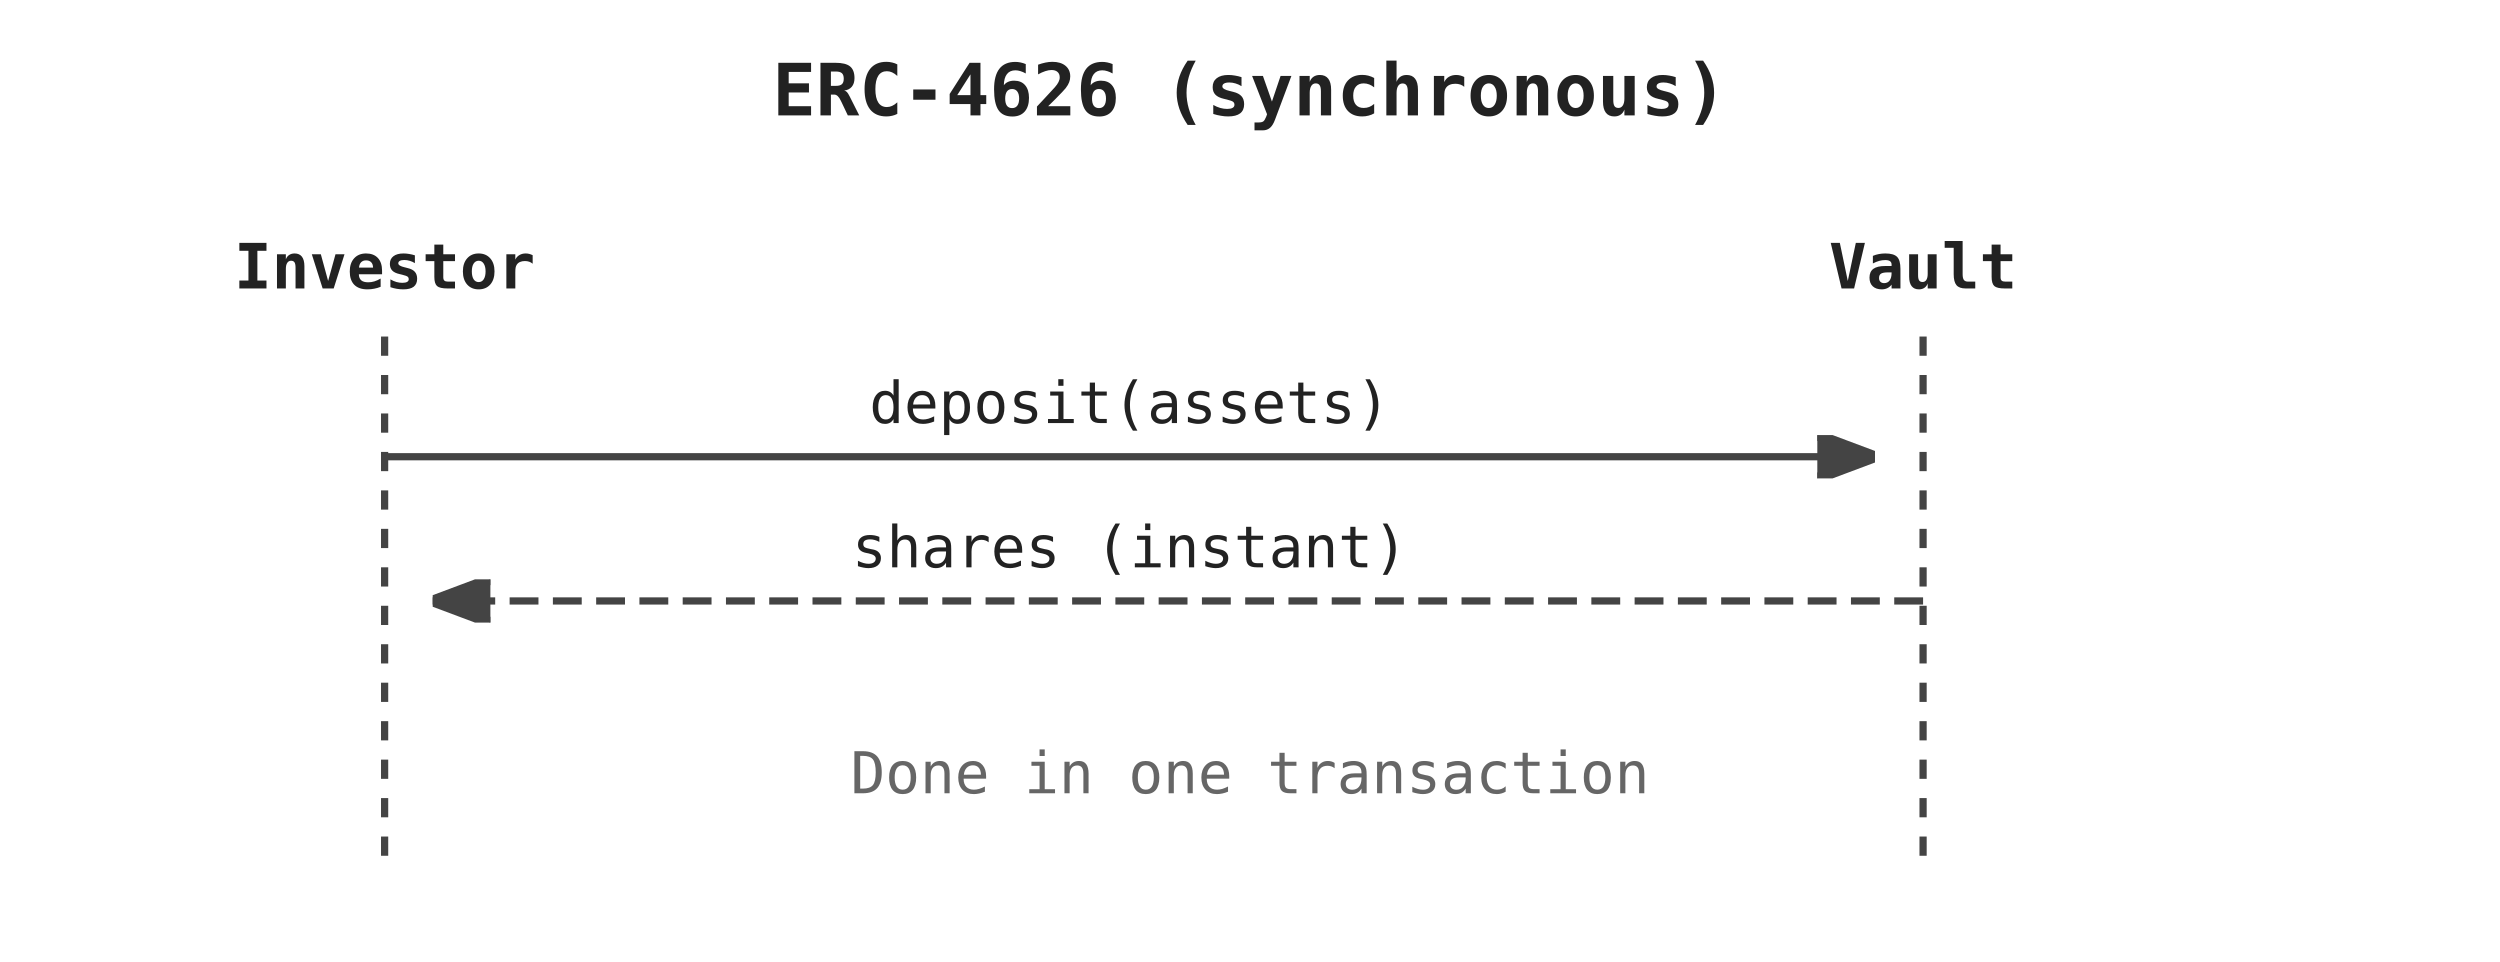
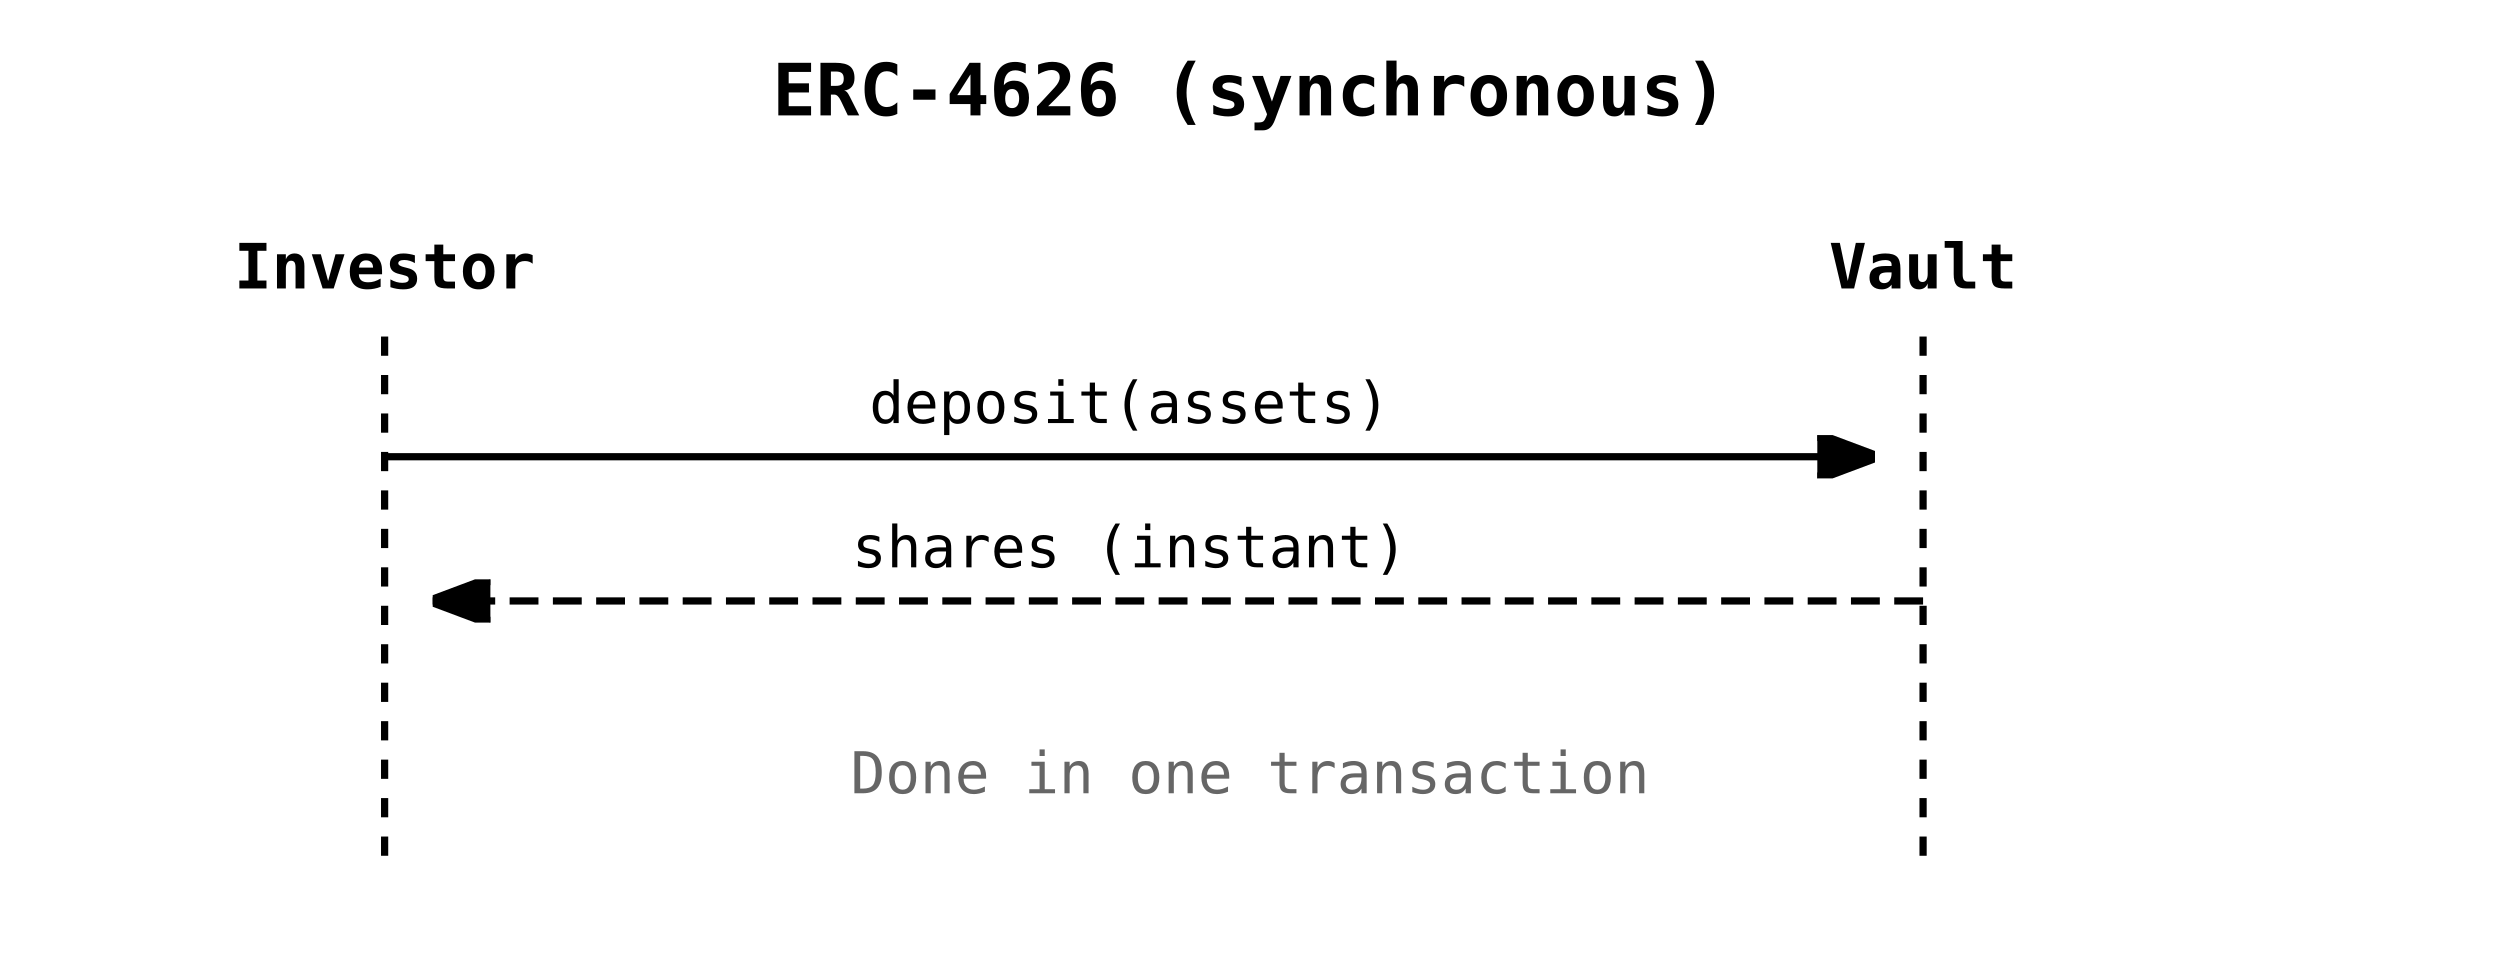
<svg xmlns="http://www.w3.org/2000/svg" viewBox="0 0 520 200" font-family="monospace" font-size="14">
  <style>
-     text { fill: #222; }
+     text { fill: currentColor; }
    .label { font-weight: bold; font-size: 13px; }
-     .note { font-size: 12px; fill: #666; }
-     line, path { stroke: #444; stroke-width: 1.5; }
+     .note { font-size: 12px; opacity: 0.6; }
+     line, path { stroke: currentColor; stroke-width: 1.5; }
  </style>
  <text x="260" y="24" text-anchor="middle" font-weight="bold" font-size="15">ERC-4626 (synchronous)</text>
  <text x="80" y="60" text-anchor="middle" class="label">Investor</text>
  <line x1="80" y1="70" x2="80" y2="180" stroke-dasharray="4,4" />
  <text x="400" y="60" text-anchor="middle" class="label">Vault</text>
  <line x1="400" y1="70" x2="400" y2="180" stroke-dasharray="4,4" />
  <line x1="80" y1="95" x2="390" y2="95" marker-end="url(#arrow)" />
  <text x="235" y="88" text-anchor="middle" font-size="12">deposit(assets)</text>
  <line x1="400" y1="125" x2="90" y2="125" marker-end="url(#arrow)" stroke-dasharray="6,3" />
  <text x="235" y="118" text-anchor="middle" font-size="12">shares (instant)</text>
  <text x="260" y="165" text-anchor="middle" class="note">Done in one transaction</text>
  <defs>
    <marker id="arrow" markerWidth="8" markerHeight="6" refX="8" refY="3" orient="auto">
-       <path d="M0,0 L8,3 L0,6" fill="#444" />
+       <path d="M0,0 L8,3 L0,6" fill="currentColor" />
    </marker>
  </defs>
</svg>
